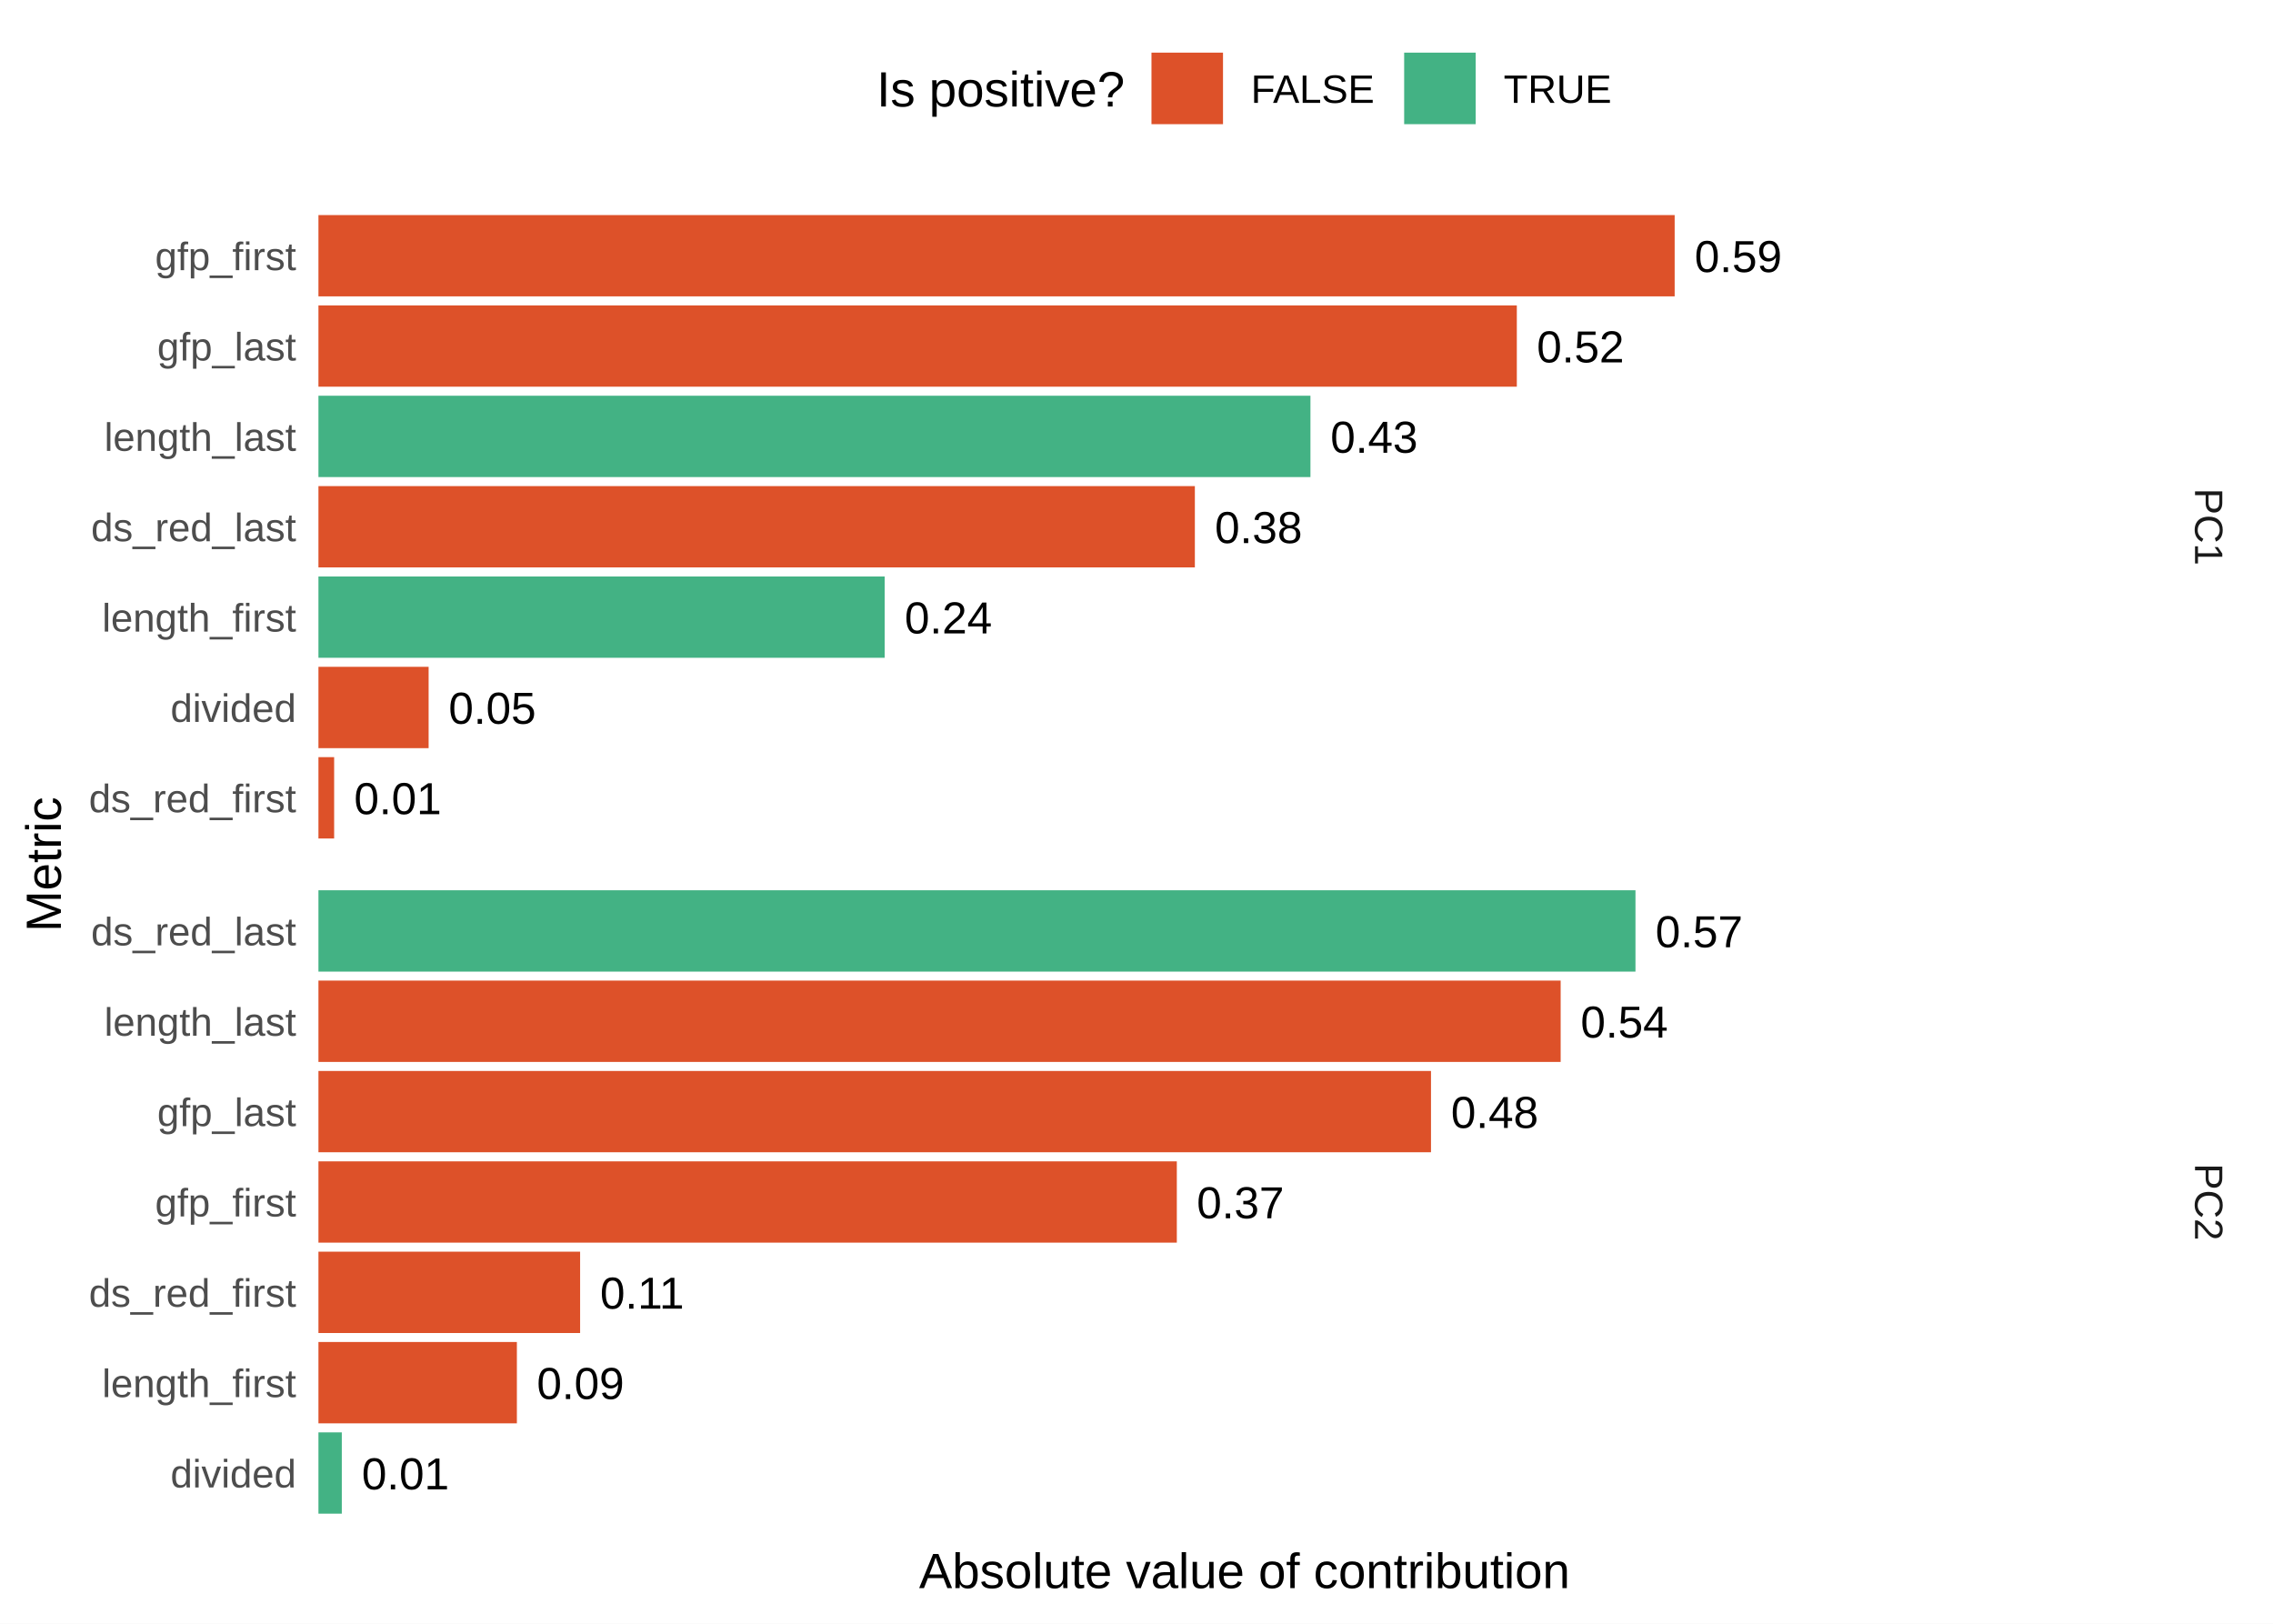
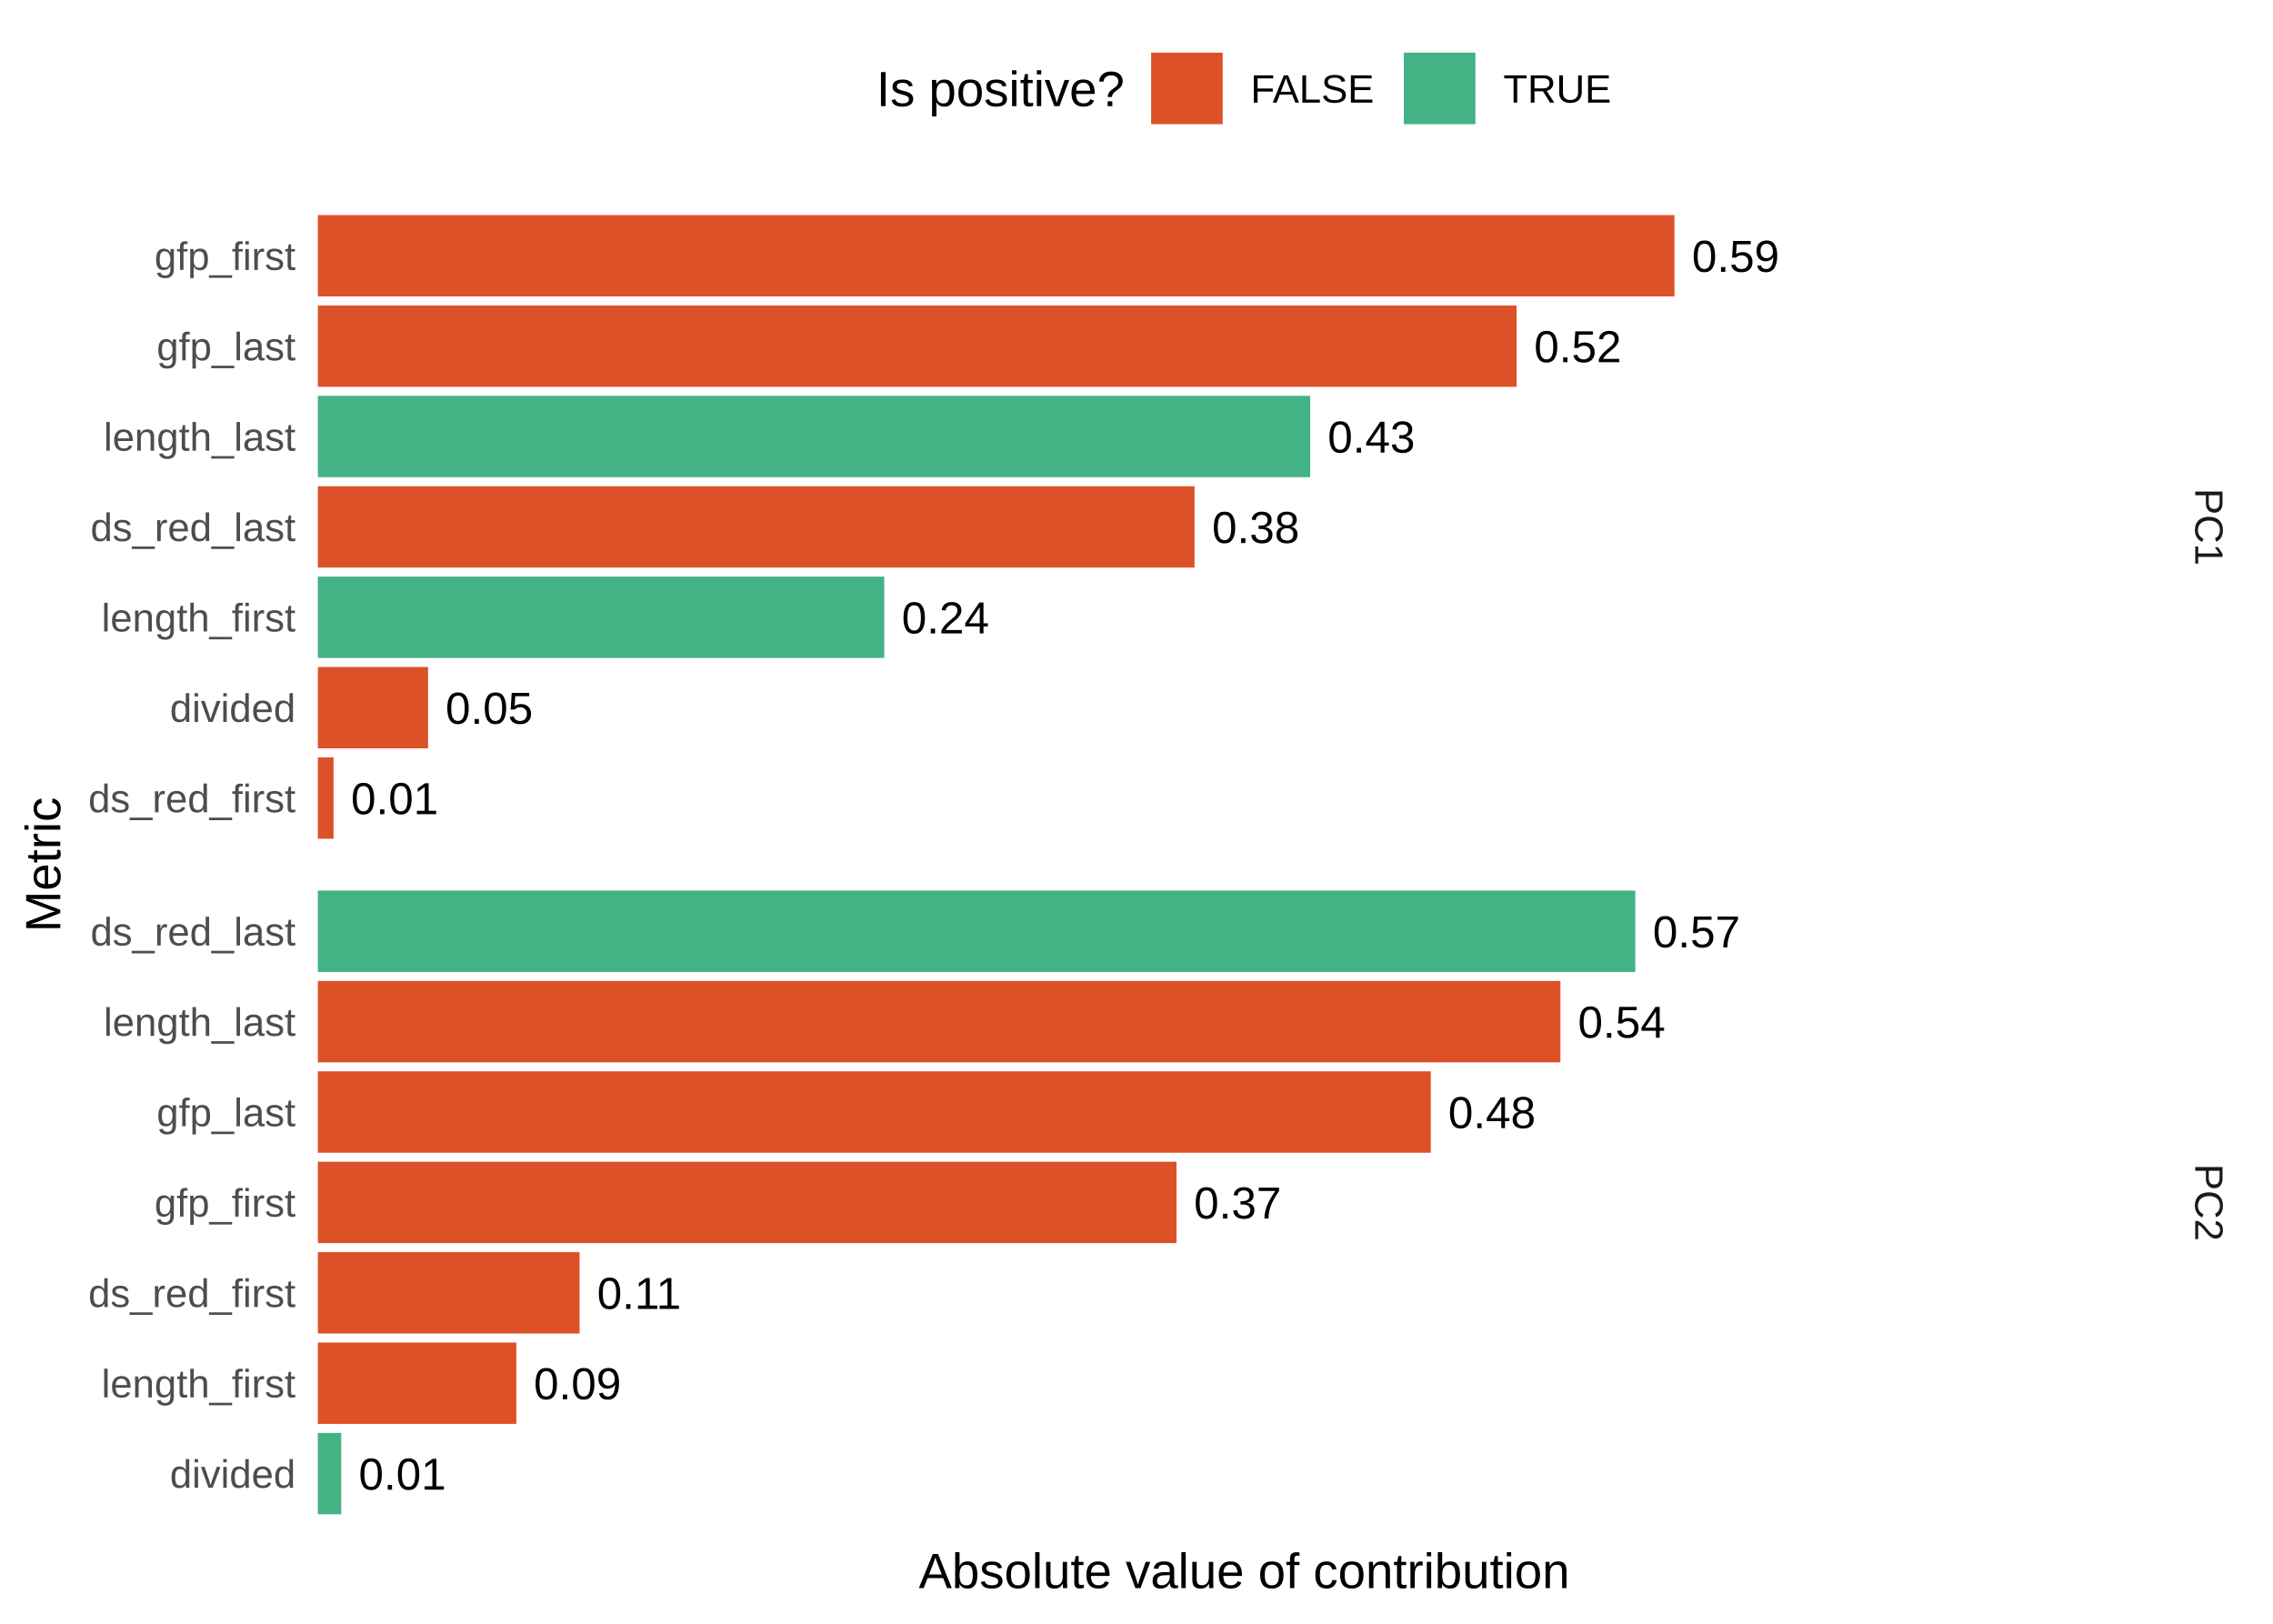
<svg xmlns="http://www.w3.org/2000/svg" class="svglite" width="504.00pt" height="360.00pt" viewBox="0 0 504.00 360.00">
  <defs>
    <style type="text/css">
    .svglite line, .svglite polyline, .svglite polygon, .svglite path, .svglite rect, .svglite circle {
      fill: none;
      stroke: #000000;
      stroke-linecap: round;
      stroke-linejoin: round;
      stroke-miterlimit: 10.00;
    }
    .svglite text {
      white-space: pre;
    }
  </style>
  </defs>
  <rect width="100%" height="100%" style="stroke: none; fill: #FFFFFF;" />
  <defs>
    <clipPath id="cpMC4wMHw1MDQuMDB8MC4wMHwzNjAuMDA=">
      <rect x="0.00" y="0.00" width="504.00" height="360.00" />
    </clipPath>
  </defs>
  <g clip-path="url(#cpMC4wMHw1MDQuMDB8MC4wMHwzNjAuMDA=)">
</g>
  <defs>
-     <clipPath id="cpNzAuNjF8NDgxLjMxfDQ0LjY4fDE4OC45MA==">
-       <rect x="70.61" y="44.68" width="410.70" height="144.22" />
+     <clipPath id="cpNzAuNDh8NDgxLjMxfDQ0LjY4fDE4OC45Ng==">
+       <rect x="70.48" y="44.68" width="410.83" height="144.29" />
    </clipPath>
  </defs>
-   <g clip-path="url(#cpNzAuNjF8NDgxLjMxfDQ0LjY4fDE4OC45MA==)">
-     <rect x="70.61" y="147.84" width="24.43" height="18.03" style="stroke-width: 1.07; stroke: none; stroke-linecap: square; stroke-linejoin: miter; fill: #DD5129;" />
-     <rect x="70.61" y="127.81" width="125.55" height="18.03" style="stroke-width: 1.07; stroke: none; stroke-linecap: square; stroke-linejoin: miter; fill: #43B284;" />
-     <rect x="70.61" y="47.68" width="300.72" height="18.03" style="stroke-width: 1.07; stroke: none; stroke-linecap: square; stroke-linejoin: miter; fill: #DD5129;" />
-     <rect x="70.61" y="167.87" width="3.48" height="18.03" style="stroke-width: 1.07; stroke: none; stroke-linecap: square; stroke-linejoin: miter; fill: #DD5129;" />
-     <rect x="70.61" y="87.74" width="219.96" height="18.03" style="stroke-width: 1.07; stroke: none; stroke-linecap: square; stroke-linejoin: miter; fill: #43B284;" />
-     <rect x="70.61" y="67.71" width="265.72" height="18.03" style="stroke-width: 1.07; stroke: none; stroke-linecap: square; stroke-linejoin: miter; fill: #DD5129;" />
-     <rect x="70.61" y="107.77" width="194.33" height="18.03" style="stroke-width: 1.07; stroke: none; stroke-linecap: square; stroke-linejoin: miter; fill: #DD5129;" />
-     <text x="99.47" y="160.47" style="font-size: 9.96px; font-family: &quot;Liberation Sans&quot;;" textLength="22.15px" lengthAdjust="spacingAndGlyphs">0.05</text>
-     <text x="200.59" y="140.44" style="font-size: 9.96px; font-family: &quot;Liberation Sans&quot;;" textLength="22.15px" lengthAdjust="spacingAndGlyphs">0.24</text>
-     <text x="375.75" y="60.32" style="font-size: 9.96px; font-family: &quot;Liberation Sans&quot;;" textLength="22.15px" lengthAdjust="spacingAndGlyphs">0.59</text>
-     <text x="78.51" y="180.51" style="font-size: 9.96px; font-family: &quot;Liberation Sans&quot;;" textLength="22.15px" lengthAdjust="spacingAndGlyphs">0.01</text>
-     <text x="295.00" y="100.38" style="font-size: 9.96px; font-family: &quot;Liberation Sans&quot;;" textLength="22.15px" lengthAdjust="spacingAndGlyphs">0.43</text>
-     <text x="340.76" y="80.35" style="font-size: 9.96px; font-family: &quot;Liberation Sans&quot;;" textLength="22.15px" lengthAdjust="spacingAndGlyphs">0.52</text>
-     <text x="269.37" y="120.41" style="font-size: 9.96px; font-family: &quot;Liberation Sans&quot;;" textLength="22.15px" lengthAdjust="spacingAndGlyphs">0.38</text>
+   <g clip-path="url(#cpNzAuNDh8NDgxLjMxfDQ0LjY4fDE4OC45Ng==)">
+     <rect x="70.48" y="147.88" width="24.44" height="18.04" style="stroke-width: 1.07; stroke: none; stroke-linecap: square; stroke-linejoin: miter; fill: #DD5129;" />
+     <rect x="70.48" y="127.84" width="125.59" height="18.04" style="stroke-width: 1.07; stroke: none; stroke-linecap: square; stroke-linejoin: miter; fill: #43B284;" />
+     <rect x="70.48" y="47.68" width="300.81" height="18.04" style="stroke-width: 1.07; stroke: none; stroke-linecap: square; stroke-linejoin: miter; fill: #DD5129;" />
+     <rect x="70.48" y="167.92" width="3.48" height="18.04" style="stroke-width: 1.07; stroke: none; stroke-linecap: square; stroke-linejoin: miter; fill: #DD5129;" />
+     <rect x="70.48" y="87.76" width="220.03" height="18.04" style="stroke-width: 1.07; stroke: none; stroke-linecap: square; stroke-linejoin: miter; fill: #43B284;" />
+     <rect x="70.48" y="67.72" width="265.80" height="18.04" style="stroke-width: 1.07; stroke: none; stroke-linecap: square; stroke-linejoin: miter; fill: #DD5129;" />
+     <rect x="70.48" y="107.80" width="194.39" height="18.04" style="stroke-width: 1.07; stroke: none; stroke-linecap: square; stroke-linejoin: miter; fill: #DD5129;" />
+     <text x="98.79" y="160.47" style="font-size: 9.96px; font-family: &quot;Arial&quot;;" textLength="19.38px" lengthAdjust="spacingAndGlyphs">0.05</text>
+     <text x="199.94" y="140.43" style="font-size: 9.96px; font-family: &quot;Arial&quot;;" textLength="19.38px" lengthAdjust="spacingAndGlyphs">0.24</text>
+     <text x="375.16" y="60.27" style="font-size: 9.96px; font-family: &quot;Arial&quot;;" textLength="19.38px" lengthAdjust="spacingAndGlyphs">0.59</text>
+     <text x="77.83" y="180.51" style="font-size: 9.96px; font-family: &quot;Arial&quot;;" textLength="19.38px" lengthAdjust="spacingAndGlyphs">0.01</text>
+     <text x="294.39" y="100.35" style="font-size: 9.96px; font-family: &quot;Arial&quot;;" textLength="19.38px" lengthAdjust="spacingAndGlyphs">0.43</text>
+     <text x="340.16" y="80.31" style="font-size: 9.96px; font-family: &quot;Arial&quot;;" textLength="19.38px" lengthAdjust="spacingAndGlyphs">0.52</text>
+     <text x="268.75" y="120.39" style="font-size: 9.96px; font-family: &quot;Arial&quot;;" textLength="19.38px" lengthAdjust="spacingAndGlyphs">0.38</text>
  </g>
  <g clip-path="url(#cpMC4wMHw1MDQuMDB8MC4wMHwzNjAuMDA=)">
</g>
  <defs>
-     <clipPath id="cpNzAuNjF8NDgxLjMxfDE5NC4zOHwzMzguNjA=">
-       <rect x="70.61" y="194.38" width="410.70" height="144.22" />
+     <clipPath id="cpNzAuNDh8NDgxLjMxfDE5NC40NHwzMzguNzM=">
+       <rect x="70.48" y="194.44" width="410.83" height="144.29" />
    </clipPath>
  </defs>
-   <g clip-path="url(#cpNzAuNjF8NDgxLjMxfDE5NC4zOHwzMzguNjA=)">
-     <rect x="70.61" y="317.57" width="5.18" height="18.03" style="stroke-width: 1.07; stroke: none; stroke-linecap: square; stroke-linejoin: miter; fill: #43B284;" />
-     <rect x="70.61" y="297.54" width="44.00" height="18.03" style="stroke-width: 1.07; stroke: none; stroke-linecap: square; stroke-linejoin: miter; fill: #DD5129;" />
-     <rect x="70.61" y="257.48" width="190.33" height="18.03" style="stroke-width: 1.07; stroke: none; stroke-linecap: square; stroke-linejoin: miter; fill: #DD5129;" />
-     <rect x="70.61" y="277.51" width="58.02" height="18.03" style="stroke-width: 1.07; stroke: none; stroke-linecap: square; stroke-linejoin: miter; fill: #DD5129;" />
-     <rect x="70.61" y="217.41" width="275.44" height="18.03" style="stroke-width: 1.07; stroke: none; stroke-linecap: square; stroke-linejoin: miter; fill: #DD5129;" />
-     <rect x="70.61" y="237.44" width="246.69" height="18.03" style="stroke-width: 1.07; stroke: none; stroke-linecap: square; stroke-linejoin: miter; fill: #DD5129;" />
-     <rect x="70.61" y="197.38" width="292.03" height="18.03" style="stroke-width: 1.07; stroke: none; stroke-linecap: square; stroke-linejoin: miter; fill: #43B284;" />
-     <text x="80.22" y="330.21" style="font-size: 9.96px; font-family: &quot;Liberation Sans&quot;;" textLength="22.15px" lengthAdjust="spacingAndGlyphs">0.01</text>
-     <text x="119.03" y="310.18" style="font-size: 9.96px; font-family: &quot;Liberation Sans&quot;;" textLength="22.15px" lengthAdjust="spacingAndGlyphs">0.09</text>
-     <text x="265.36" y="270.11" style="font-size: 9.96px; font-family: &quot;Liberation Sans&quot;;" textLength="22.15px" lengthAdjust="spacingAndGlyphs">0.37</text>
-     <text x="133.06" y="290.15" style="font-size: 9.96px; font-family: &quot;Liberation Sans&quot;;" textLength="22.15px" lengthAdjust="spacingAndGlyphs">0.11</text>
-     <text x="350.47" y="230.05" style="font-size: 9.96px; font-family: &quot;Liberation Sans&quot;;" textLength="22.15px" lengthAdjust="spacingAndGlyphs">0.54</text>
-     <text x="321.73" y="250.08" style="font-size: 9.96px; font-family: &quot;Liberation Sans&quot;;" textLength="22.15px" lengthAdjust="spacingAndGlyphs">0.48</text>
-     <text x="367.07" y="210.02" style="font-size: 9.96px; font-family: &quot;Liberation Sans&quot;;" textLength="22.15px" lengthAdjust="spacingAndGlyphs">0.57</text>
+   <g clip-path="url(#cpNzAuNDh8NDgxLjMxfDE5NC40NHwzMzguNzM=)">
+     <rect x="70.48" y="317.69" width="5.18" height="18.04" style="stroke-width: 1.07; stroke: none; stroke-linecap: square; stroke-linejoin: miter; fill: #43B284;" />
+     <rect x="70.48" y="297.65" width="44.01" height="18.04" style="stroke-width: 1.07; stroke: none; stroke-linecap: square; stroke-linejoin: miter; fill: #DD5129;" />
+     <rect x="70.48" y="257.57" width="190.39" height="18.04" style="stroke-width: 1.07; stroke: none; stroke-linecap: square; stroke-linejoin: miter; fill: #DD5129;" />
+     <rect x="70.48" y="277.61" width="58.04" height="18.04" style="stroke-width: 1.07; stroke: none; stroke-linecap: square; stroke-linejoin: miter; fill: #DD5129;" />
+     <rect x="70.48" y="217.49" width="275.52" height="18.04" style="stroke-width: 1.07; stroke: none; stroke-linecap: square; stroke-linejoin: miter; fill: #DD5129;" />
+     <rect x="70.48" y="237.53" width="246.77" height="18.04" style="stroke-width: 1.07; stroke: none; stroke-linecap: square; stroke-linejoin: miter; fill: #DD5129;" />
+     <rect x="70.48" y="197.45" width="292.12" height="18.04" style="stroke-width: 1.07; stroke: none; stroke-linecap: square; stroke-linejoin: miter; fill: #43B284;" />
+     <text x="79.53" y="330.28" style="font-size: 9.96px; font-family: &quot;Arial&quot;;" textLength="19.38px" lengthAdjust="spacingAndGlyphs">0.01</text>
+     <text x="118.36" y="310.24" style="font-size: 9.96px; font-family: &quot;Arial&quot;;" textLength="19.38px" lengthAdjust="spacingAndGlyphs">0.09</text>
+     <text x="264.74" y="270.16" style="font-size: 9.96px; font-family: &quot;Arial&quot;;" textLength="19.38px" lengthAdjust="spacingAndGlyphs">0.37</text>
+     <text x="132.39" y="290.20" style="font-size: 9.96px; font-family: &quot;Arial&quot;;" textLength="19.38px" lengthAdjust="spacingAndGlyphs">0.11</text>
+     <text x="349.88" y="230.08" style="font-size: 9.96px; font-family: &quot;Arial&quot;;" textLength="19.38px" lengthAdjust="spacingAndGlyphs">0.54</text>
+     <text x="321.12" y="250.12" style="font-size: 9.96px; font-family: &quot;Arial&quot;;" textLength="19.38px" lengthAdjust="spacingAndGlyphs">0.48</text>
+     <text x="366.48" y="210.04" style="font-size: 9.96px; font-family: &quot;Arial&quot;;" textLength="19.38px" lengthAdjust="spacingAndGlyphs">0.57</text>
  </g>
  <g clip-path="url(#cpMC4wMHw1MDQuMDB8MC4wMHwzNjAuMDA=)">
</g>
  <defs>
-     <clipPath id="cpNDgxLjMxfDQ5OC41Mnw0NC42OHwxODguOTA=">
-       <rect x="481.31" y="44.68" width="17.21" height="144.22" />
+     <clipPath id="cpNDgxLjMxfDQ5OC41Mnw0NC42OHwxODguOTY=">
+       <rect x="481.31" y="44.68" width="17.21" height="144.29" />
    </clipPath>
  </defs>
-   <g clip-path="url(#cpNDgxLjMxfDQ5OC41Mnw0NC42OHwxODguOTA=)">
-     <text transform="translate(486.71,116.79) rotate(90)" text-anchor="middle" style="font-size: 8.80px;fill: #1A1A1A; font-family: &quot;Liberation Sans&quot;;" textLength="17.04px" lengthAdjust="spacingAndGlyphs">PC1</text>
+   <g clip-path="url(#cpNDgxLjMxfDQ5OC41Mnw0NC42OHwxODguOTY=)">
+     <text transform="translate(486.76,116.82) rotate(90)" text-anchor="middle" style="font-size: 8.80px;fill: #1A1A1A; font-family: &quot;Arial&quot;;" textLength="17.11px" lengthAdjust="spacingAndGlyphs">PC1</text>
  </g>
  <g clip-path="url(#cpMC4wMHw1MDQuMDB8MC4wMHwzNjAuMDA=)">
</g>
  <defs>
-     <clipPath id="cpNDgxLjMxfDQ5OC41MnwxOTQuMzh8MzM4LjYw">
-       <rect x="481.31" y="194.38" width="17.21" height="144.22" />
+     <clipPath id="cpNDgxLjMxfDQ5OC41MnwxOTQuNDR8MzM4Ljcz">
+       <rect x="481.31" y="194.44" width="17.21" height="144.29" />
    </clipPath>
  </defs>
-   <g clip-path="url(#cpNDgxLjMxfDQ5OC41MnwxOTQuMzh8MzM4LjYw)">
-     <text transform="translate(486.71,266.49) rotate(90)" text-anchor="middle" style="font-size: 8.80px;fill: #1A1A1A; font-family: &quot;Liberation Sans&quot;;" textLength="17.04px" lengthAdjust="spacingAndGlyphs">PC2</text>
+   <g clip-path="url(#cpNDgxLjMxfDQ5OC41MnwxOTQuNDR8MzM4Ljcz)">
+     <text transform="translate(486.76,266.59) rotate(90)" text-anchor="middle" style="font-size: 8.80px;fill: #1A1A1A; font-family: &quot;Arial&quot;;" textLength="17.11px" lengthAdjust="spacingAndGlyphs">PC2</text>
  </g>
  <g clip-path="url(#cpMC4wMHw1MDQuMDB8MC4wMHwzNjAuMDA=)">
-     <text x="65.68" y="180.09" text-anchor="end" style="font-size: 8.80px;fill: #4D4D4D; font-family: &quot;Liberation Sans&quot;;" textLength="50.59px" lengthAdjust="spacingAndGlyphs">ds_red_first</text>
-     <text x="65.68" y="160.06" text-anchor="end" style="font-size: 8.80px;fill: #4D4D4D; font-family: &quot;Liberation Sans&quot;;" textLength="32.28px" lengthAdjust="spacingAndGlyphs">divided</text>
-     <text x="65.68" y="140.03" text-anchor="end" style="font-size: 8.80px;fill: #4D4D4D; font-family: &quot;Liberation Sans&quot;;" textLength="49.64px" lengthAdjust="spacingAndGlyphs">length_first</text>
-     <text x="65.68" y="120.00" text-anchor="end" style="font-size: 8.80px;fill: #4D4D4D; font-family: &quot;Liberation Sans&quot;;" textLength="49.27px" lengthAdjust="spacingAndGlyphs">ds_red_last</text>
-     <text x="65.68" y="99.96" text-anchor="end" style="font-size: 8.80px;fill: #4D4D4D; font-family: &quot;Liberation Sans&quot;;" textLength="48.32px" lengthAdjust="spacingAndGlyphs">length_last</text>
-     <text x="65.68" y="79.93" text-anchor="end" style="font-size: 8.80px;fill: #4D4D4D; font-family: &quot;Liberation Sans&quot;;" textLength="34.55px" lengthAdjust="spacingAndGlyphs">gfp_last</text>
-     <text x="65.68" y="59.90" text-anchor="end" style="font-size: 8.80px;fill: #4D4D4D; font-family: &quot;Liberation Sans&quot;;" textLength="35.86px" lengthAdjust="spacingAndGlyphs">gfp_first</text>
-     <text x="65.68" y="329.79" text-anchor="end" style="font-size: 8.80px;fill: #4D4D4D; font-family: &quot;Liberation Sans&quot;;" textLength="32.28px" lengthAdjust="spacingAndGlyphs">divided</text>
-     <text x="65.68" y="309.76" text-anchor="end" style="font-size: 8.80px;fill: #4D4D4D; font-family: &quot;Liberation Sans&quot;;" textLength="49.64px" lengthAdjust="spacingAndGlyphs">length_first</text>
-     <text x="65.68" y="289.73" text-anchor="end" style="font-size: 8.80px;fill: #4D4D4D; font-family: &quot;Liberation Sans&quot;;" textLength="50.59px" lengthAdjust="spacingAndGlyphs">ds_red_first</text>
-     <text x="65.68" y="269.70" text-anchor="end" style="font-size: 8.80px;fill: #4D4D4D; font-family: &quot;Liberation Sans&quot;;" textLength="35.86px" lengthAdjust="spacingAndGlyphs">gfp_first</text>
-     <text x="65.68" y="249.67" text-anchor="end" style="font-size: 8.80px;fill: #4D4D4D; font-family: &quot;Liberation Sans&quot;;" textLength="34.55px" lengthAdjust="spacingAndGlyphs">gfp_last</text>
-     <text x="65.68" y="229.64" text-anchor="end" style="font-size: 8.80px;fill: #4D4D4D; font-family: &quot;Liberation Sans&quot;;" textLength="48.32px" lengthAdjust="spacingAndGlyphs">length_last</text>
-     <text x="65.68" y="209.60" text-anchor="end" style="font-size: 8.80px;fill: #4D4D4D; font-family: &quot;Liberation Sans&quot;;" textLength="49.27px" lengthAdjust="spacingAndGlyphs">ds_red_last</text>
-     <text x="275.96" y="352.10" text-anchor="middle" style="font-size: 11.00px; font-family: &quot;Liberation Sans&quot;;" textLength="165.90px" lengthAdjust="spacingAndGlyphs">Absolute value of contribution</text>
-     <text transform="translate(13.50,191.64) rotate(-90)" text-anchor="middle" style="font-size: 11.00px; font-family: &quot;Liberation Sans&quot;;" textLength="34.20px" lengthAdjust="spacingAndGlyphs">Metric</text>
-     <text x="194.38" y="23.61" style="font-size: 11.00px; font-family: &quot;Liberation Sans&quot;;" textLength="61.47px" lengthAdjust="spacingAndGlyphs">Is positive?</text>
-     <rect x="255.32" y="11.67" width="15.86" height="15.86" style="stroke-width: 1.07; stroke: none; stroke-linecap: square; stroke-linejoin: miter; fill: #DD5129;" />
-     <rect x="311.35" y="11.67" width="15.86" height="15.86" style="stroke-width: 1.07; stroke: none; stroke-linecap: square; stroke-linejoin: miter; fill: #43B284;" />
-     <text x="277.37" y="22.81" style="font-size: 8.80px; font-family: &quot;Liberation Sans&quot;;" textLength="26.32px" lengthAdjust="spacingAndGlyphs">FALSE</text>
-     <text x="333.40" y="22.81" style="font-size: 8.80px; font-family: &quot;Liberation Sans&quot;;" textLength="23.48px" lengthAdjust="spacingAndGlyphs">TRUE</text>
+     <text x="65.55" y="180.09" text-anchor="end" style="font-size: 8.80px;fill: #4D4D4D; font-family: &quot;Arial&quot;;" textLength="45.97px" lengthAdjust="spacingAndGlyphs">ds_red_first</text>
+     <text x="65.55" y="160.05" text-anchor="end" style="font-size: 8.80px;fill: #4D4D4D; font-family: &quot;Arial&quot;;" textLength="27.89px" lengthAdjust="spacingAndGlyphs">divided</text>
+     <text x="65.55" y="140.01" text-anchor="end" style="font-size: 8.80px;fill: #4D4D4D; font-family: &quot;Arial&quot;;" textLength="43.03px" lengthAdjust="spacingAndGlyphs">length_first</text>
+     <text x="65.55" y="119.97" text-anchor="end" style="font-size: 8.80px;fill: #4D4D4D; font-family: &quot;Arial&quot;;" textLength="45.50px" lengthAdjust="spacingAndGlyphs">ds_red_last</text>
+     <text x="65.55" y="99.93" text-anchor="end" style="font-size: 8.80px;fill: #4D4D4D; font-family: &quot;Arial&quot;;" textLength="42.56px" lengthAdjust="spacingAndGlyphs">length_last</text>
+     <text x="65.55" y="79.89" text-anchor="end" style="font-size: 8.80px;fill: #4D4D4D; font-family: &quot;Arial&quot;;" textLength="30.82px" lengthAdjust="spacingAndGlyphs">gfp_last</text>
+     <text x="65.55" y="59.85" text-anchor="end" style="font-size: 8.80px;fill: #4D4D4D; font-family: &quot;Arial&quot;;" textLength="31.29px" lengthAdjust="spacingAndGlyphs">gfp_first</text>
+     <text x="65.55" y="329.86" text-anchor="end" style="font-size: 8.80px;fill: #4D4D4D; font-family: &quot;Arial&quot;;" textLength="27.89px" lengthAdjust="spacingAndGlyphs">divided</text>
+     <text x="65.55" y="309.82" text-anchor="end" style="font-size: 8.80px;fill: #4D4D4D; font-family: &quot;Arial&quot;;" textLength="43.03px" lengthAdjust="spacingAndGlyphs">length_first</text>
+     <text x="65.55" y="289.78" text-anchor="end" style="font-size: 8.80px;fill: #4D4D4D; font-family: &quot;Arial&quot;;" textLength="45.97px" lengthAdjust="spacingAndGlyphs">ds_red_first</text>
+     <text x="65.55" y="269.74" text-anchor="end" style="font-size: 8.80px;fill: #4D4D4D; font-family: &quot;Arial&quot;;" textLength="31.29px" lengthAdjust="spacingAndGlyphs">gfp_first</text>
+     <text x="65.55" y="249.70" text-anchor="end" style="font-size: 8.80px;fill: #4D4D4D; font-family: &quot;Arial&quot;;" textLength="30.82px" lengthAdjust="spacingAndGlyphs">gfp_last</text>
+     <text x="65.55" y="229.66" text-anchor="end" style="font-size: 8.80px;fill: #4D4D4D; font-family: &quot;Arial&quot;;" textLength="42.56px" lengthAdjust="spacingAndGlyphs">length_last</text>
+     <text x="65.55" y="209.62" text-anchor="end" style="font-size: 8.80px;fill: #4D4D4D; font-family: &quot;Arial&quot;;" textLength="45.50px" lengthAdjust="spacingAndGlyphs">ds_red_last</text>
+     <text x="275.89" y="352.10" text-anchor="middle" style="font-size: 11.00px; font-family: &quot;Arial&quot;;" textLength="144.32px" lengthAdjust="spacingAndGlyphs">Absolute value of contribution</text>
+     <text transform="translate(13.37,191.70) rotate(-90)" text-anchor="middle" style="font-size: 11.00px; font-family: &quot;Arial&quot;;" textLength="29.94px" lengthAdjust="spacingAndGlyphs">Metric</text>
+     <text x="194.32" y="23.54" style="font-size: 11.00px; font-family: &quot;Arial&quot;;" textLength="55.02px" lengthAdjust="spacingAndGlyphs">Is positive?</text>
+     <rect x="255.25" y="11.67" width="15.86" height="15.86" style="stroke-width: 1.07; stroke: none; stroke-linecap: square; stroke-linejoin: miter; fill: #DD5129;" />
+     <rect x="311.28" y="11.67" width="15.86" height="15.86" style="stroke-width: 1.07; stroke: none; stroke-linecap: square; stroke-linejoin: miter; fill: #43B284;" />
+     <text x="277.30" y="22.75" style="font-size: 8.80px; font-family: &quot;Arial&quot;;" textLength="27.87px" lengthAdjust="spacingAndGlyphs">FALSE</text>
+     <text x="333.33" y="22.75" style="font-size: 8.80px; font-family: &quot;Arial&quot;;" textLength="23.94px" lengthAdjust="spacingAndGlyphs">TRUE</text>
  </g>
</svg>
